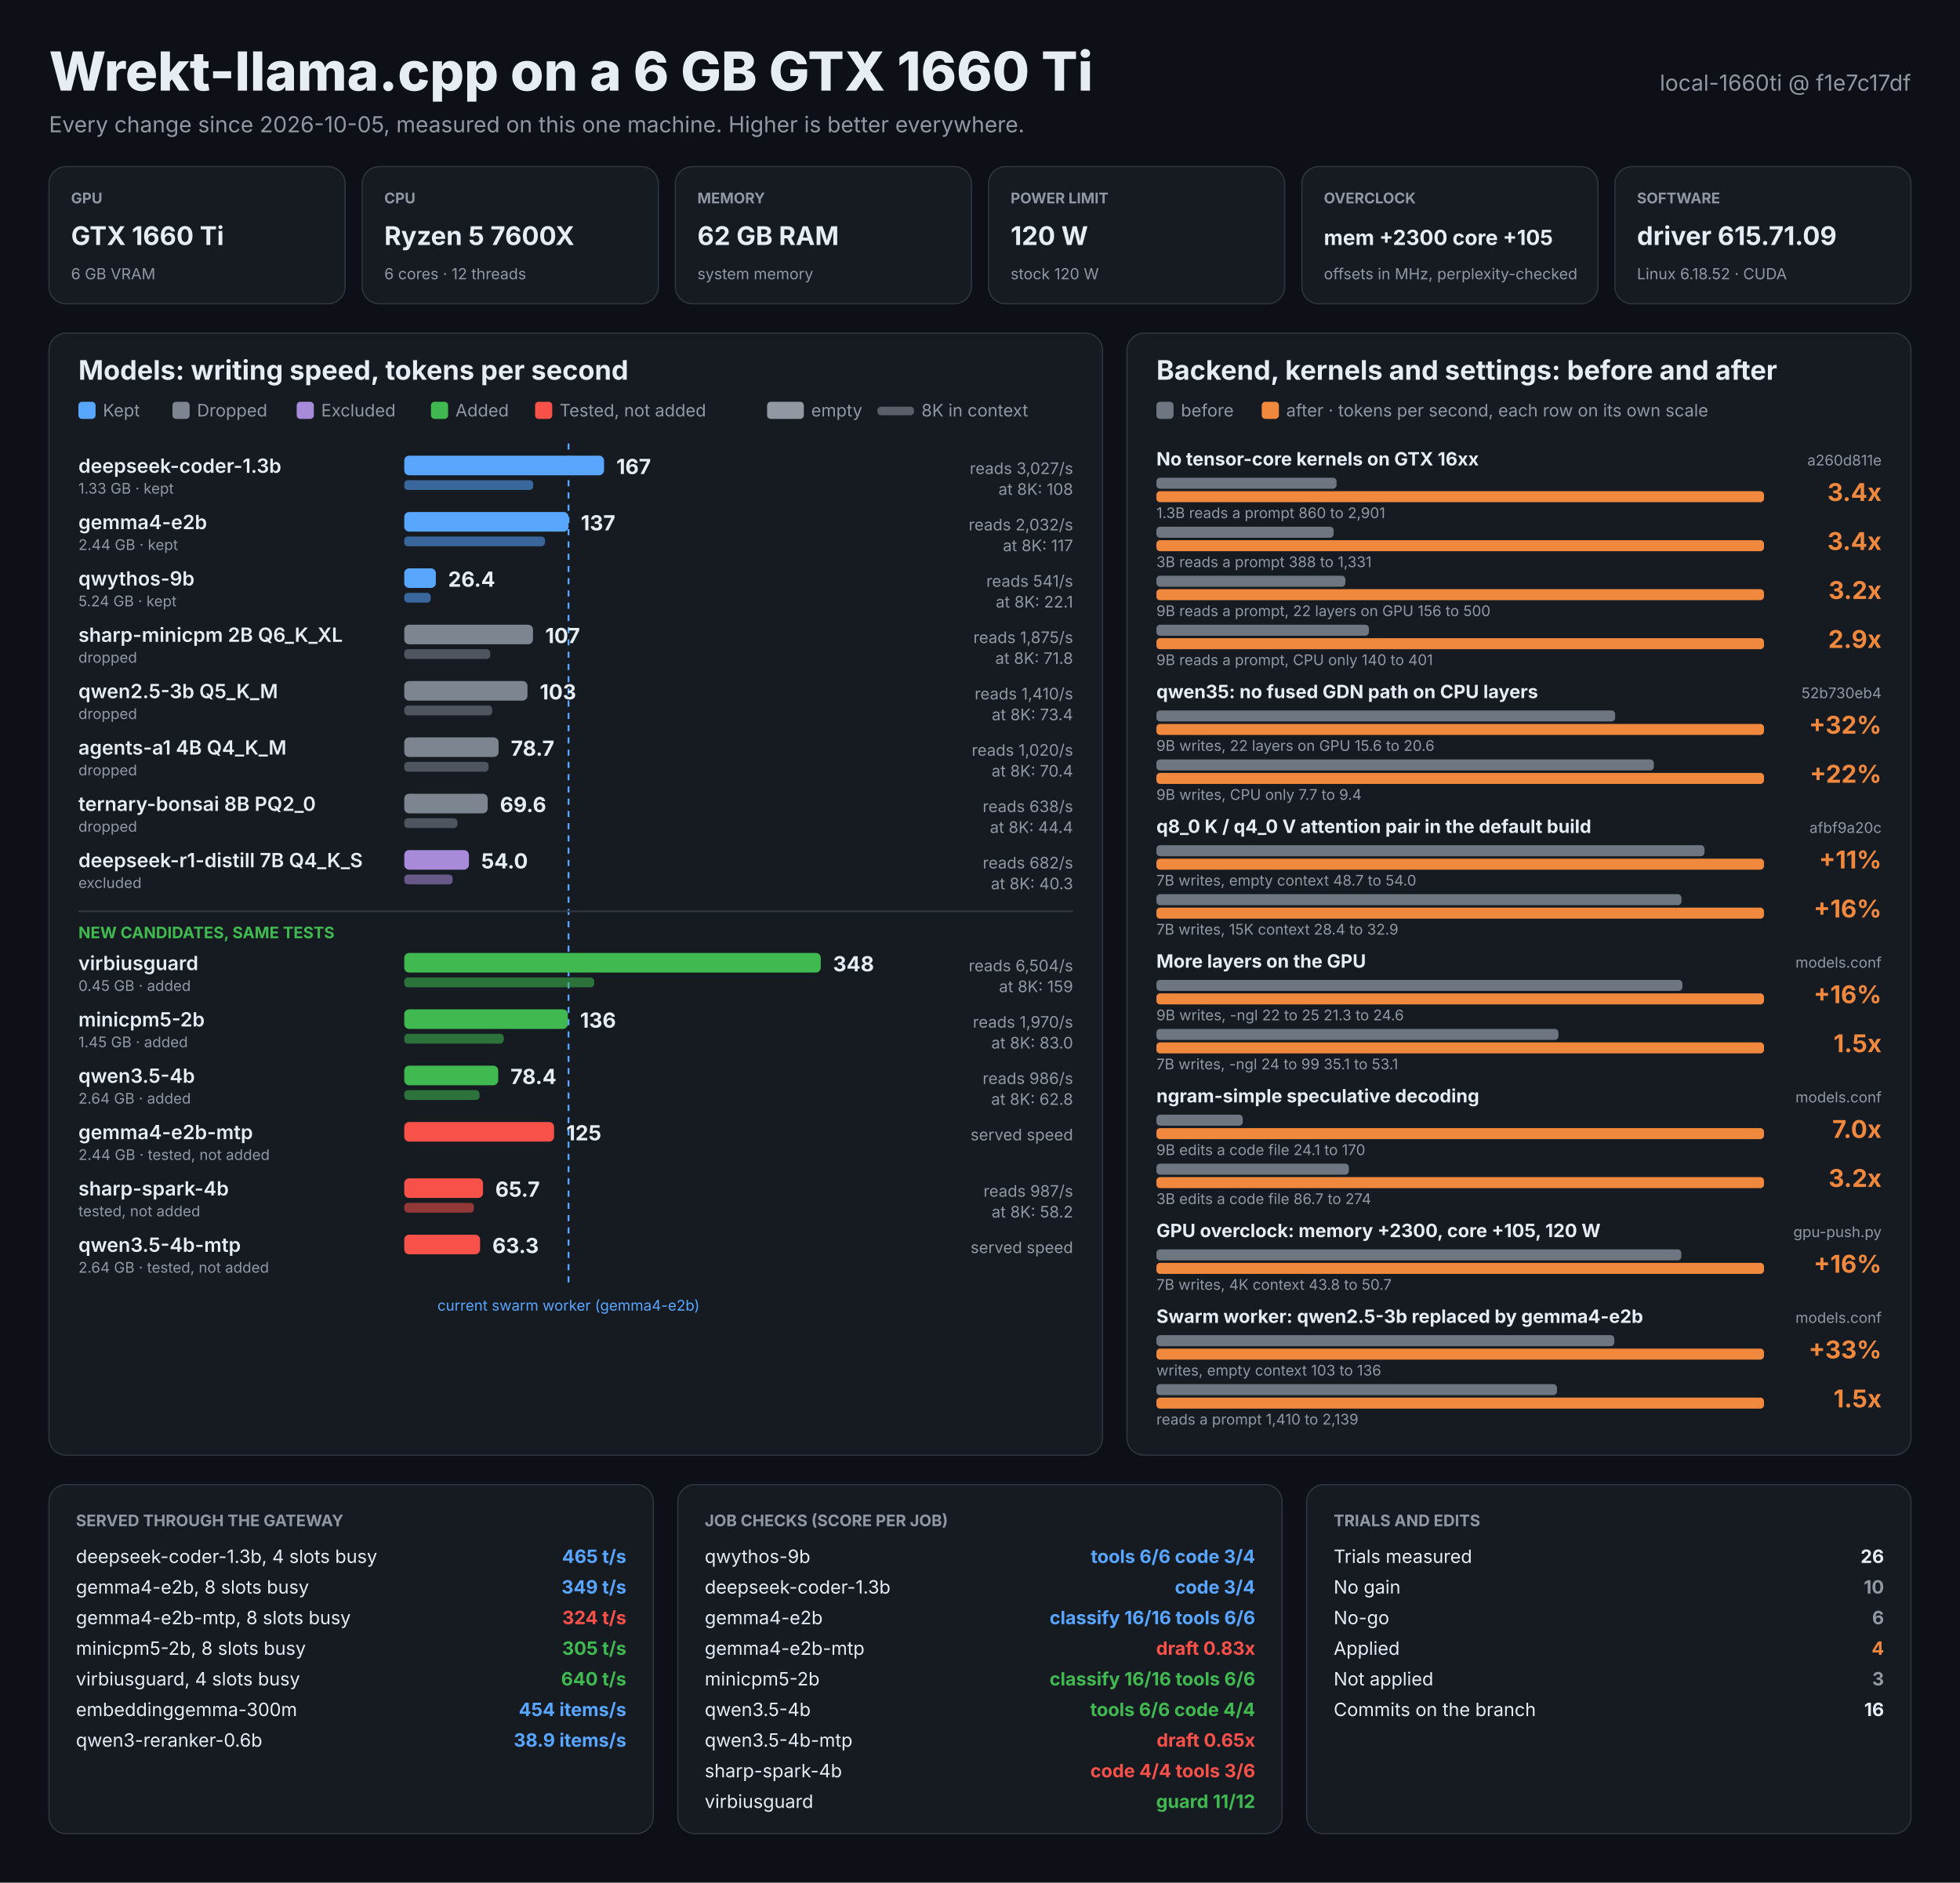
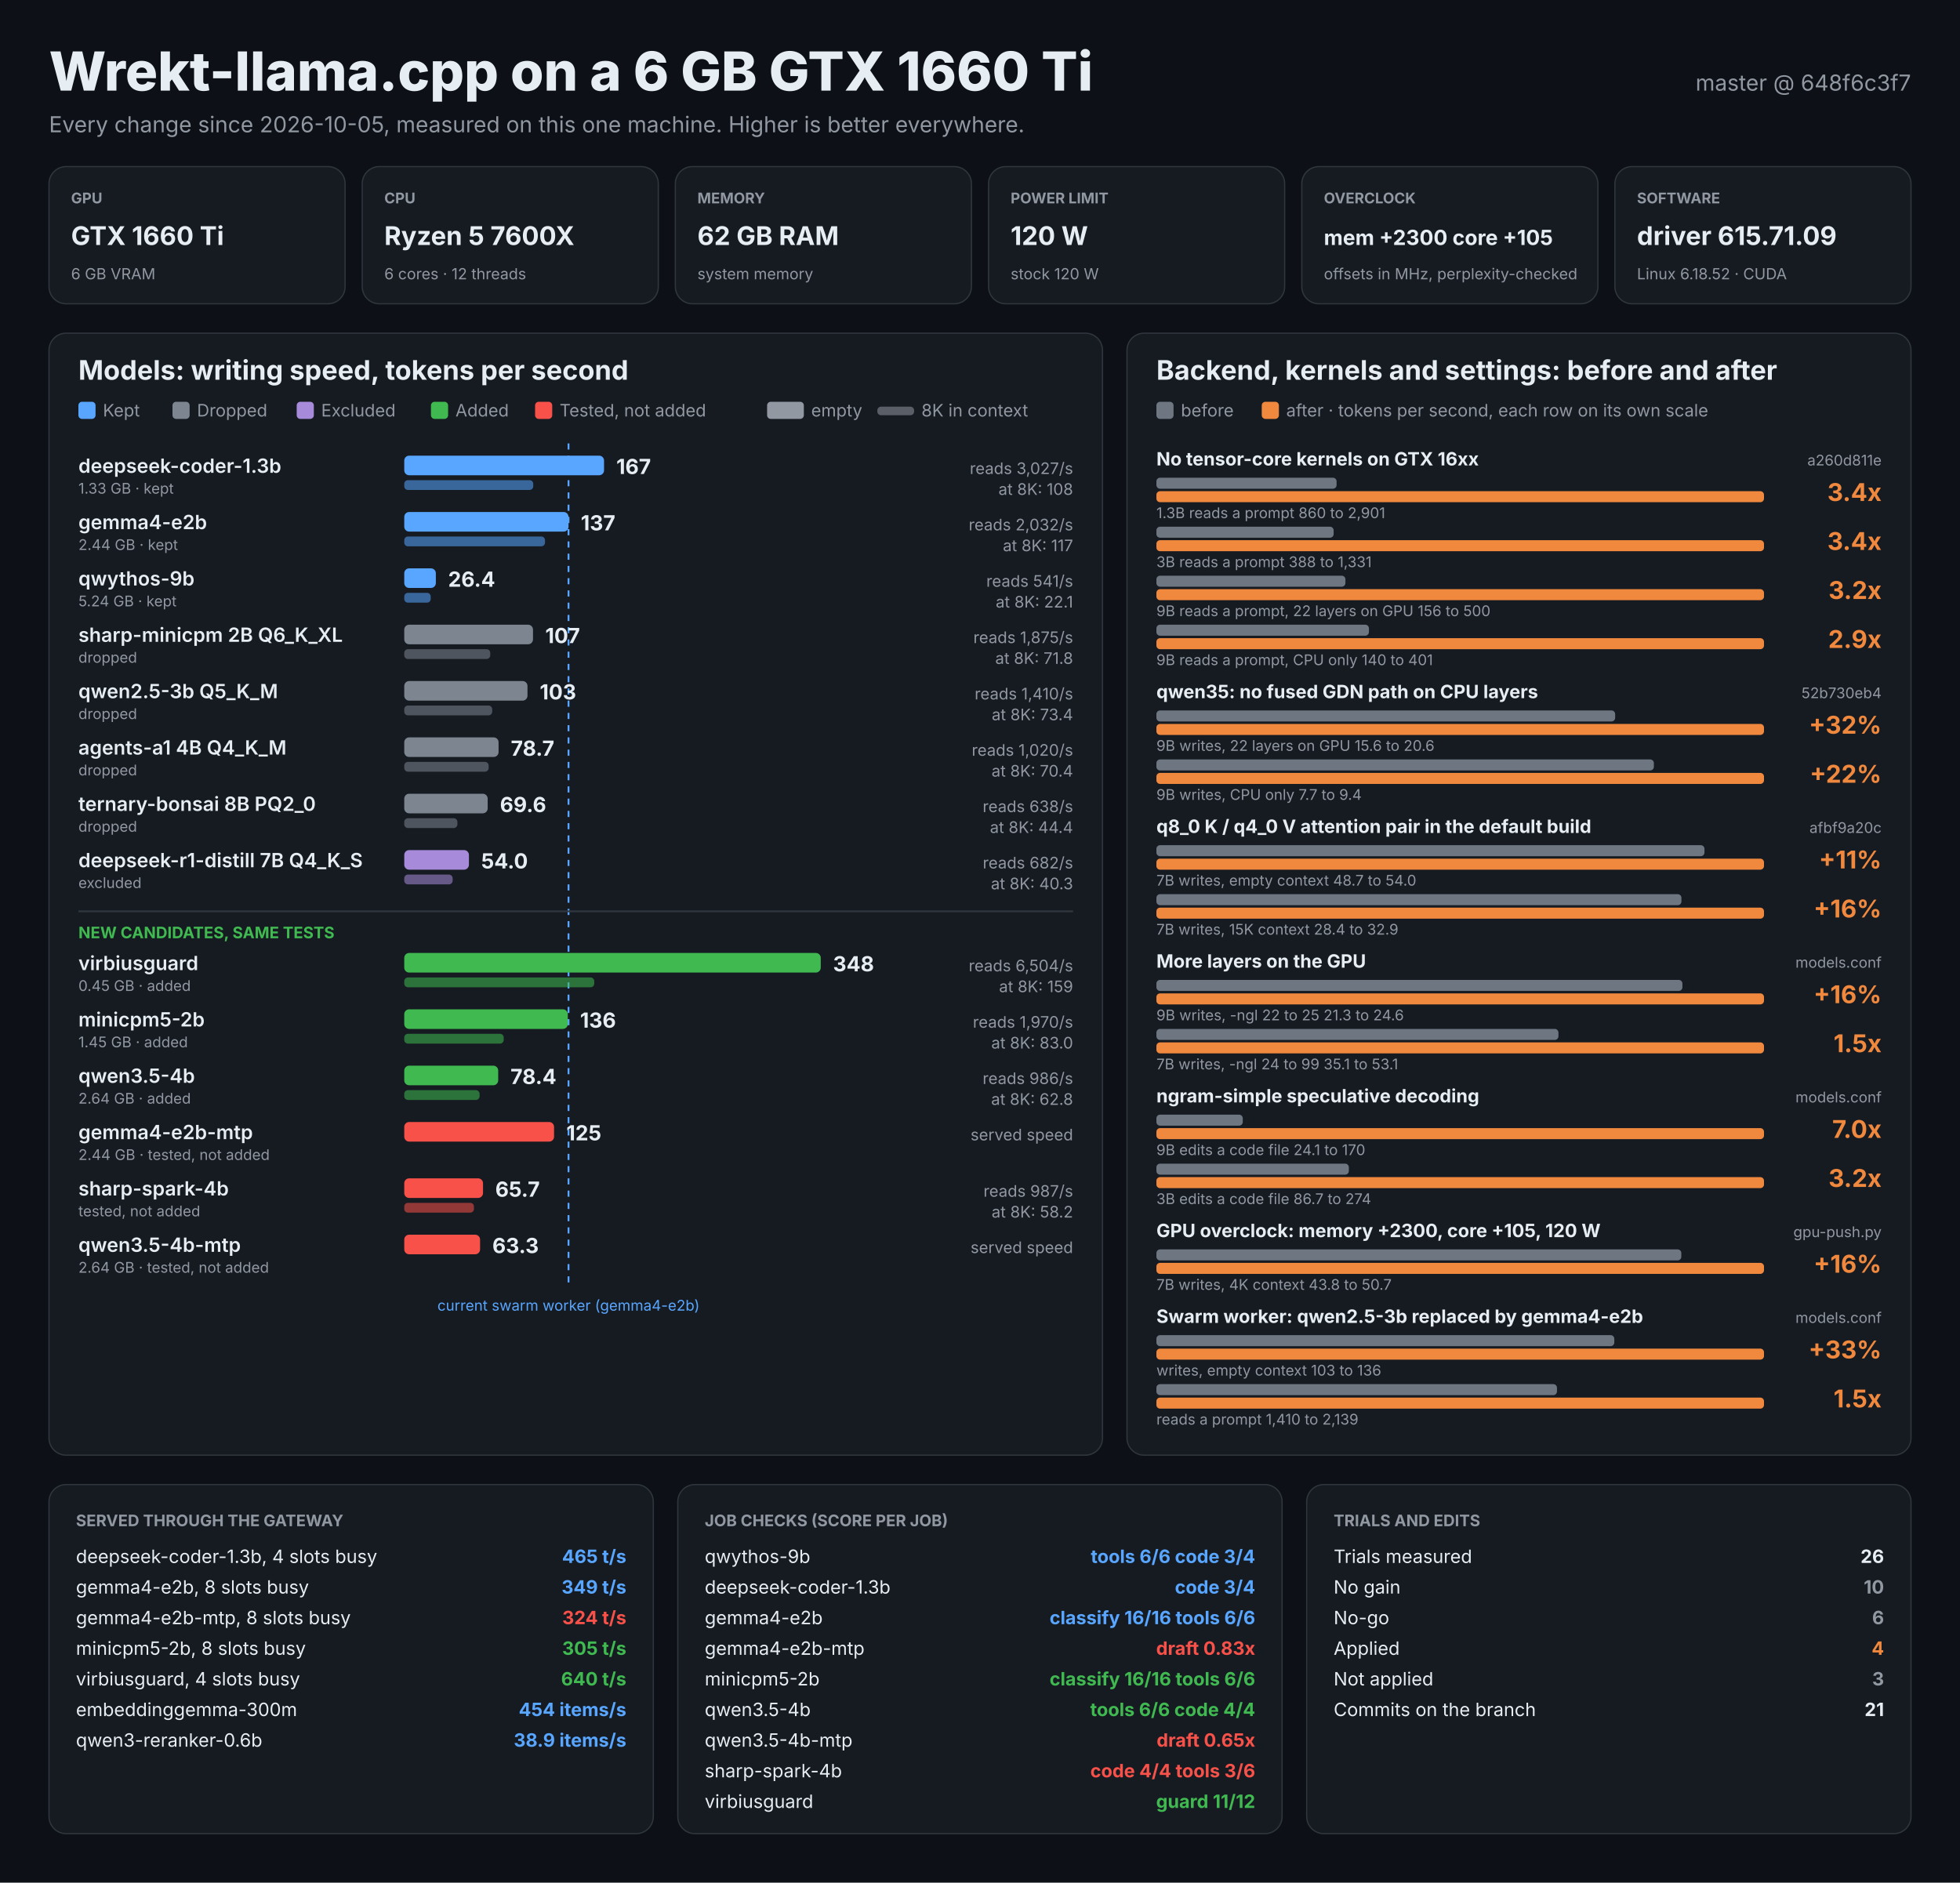
<svg xmlns="http://www.w3.org/2000/svg" viewBox="0 0 1600 1537" width="1600" height="1537" font-family="Inter, 'Noto Sans', 'DejaVu Sans', Arial, sans-serif">
  <rect width="1600" height="1537" fill="#0d1117" />
  <text x="40.0" y="74.0" font-size="44" fill="#e6edf3" font-weight="800" text-anchor="start">Wrekt-llama.cpp on a 6 GB GTX 1660 Ti</text>
  <text x="40.0" y="108.0" font-size="18" fill="#9198a1" font-weight="400" text-anchor="start">Every change since 2026-10-05, measured on this one machine. Higher is better everywhere.</text>
-   <text x="1560.0" y="74.0" font-size="18" fill="#9198a1" font-weight="400" text-anchor="end">local-1660ti @ f1e7c17df</text>
+   <text x="1560.0" y="74.0" font-size="18" fill="#9198a1" font-weight="400" text-anchor="end">master @ 648f6c3f7</text>
  <rect x="40.0" y="136.0" width="241.7" height="112.0" rx="14" fill="#161b22" stroke="#30363d" />
  <text x="58.0" y="166.0" font-size="12" fill="#9198a1" font-weight="700" text-anchor="start">GPU</text>
  <text x="58.0" y="200.0" font-size="21" fill="#e6edf3" font-weight="700" text-anchor="start">GTX 1660 Ti</text>
  <text x="58.0" y="228.0" font-size="12.5" fill="#9198a1" font-weight="400" text-anchor="start">6 GB VRAM</text>
  <rect x="295.7" y="136.0" width="241.7" height="112.0" rx="14" fill="#161b22" stroke="#30363d" />
  <text x="313.7" y="166.0" font-size="12" fill="#9198a1" font-weight="700" text-anchor="start">CPU</text>
  <text x="313.7" y="200.0" font-size="21" fill="#e6edf3" font-weight="700" text-anchor="start">Ryzen 5 7600X</text>
  <text x="313.7" y="228.0" font-size="12.5" fill="#9198a1" font-weight="400" text-anchor="start">6 cores  ·  12 threads</text>
  <rect x="551.3" y="136.0" width="241.7" height="112.0" rx="14" fill="#161b22" stroke="#30363d" />
  <text x="569.3" y="166.0" font-size="12" fill="#9198a1" font-weight="700" text-anchor="start">MEMORY</text>
  <text x="569.3" y="200.0" font-size="21" fill="#e6edf3" font-weight="700" text-anchor="start">62 GB RAM</text>
  <text x="569.3" y="228.0" font-size="12.5" fill="#9198a1" font-weight="400" text-anchor="start">system memory</text>
  <rect x="807.0" y="136.0" width="241.7" height="112.0" rx="14" fill="#161b22" stroke="#30363d" />
  <text x="825.0" y="166.0" font-size="12" fill="#9198a1" font-weight="700" text-anchor="start">POWER LIMIT</text>
  <text x="825.0" y="200.0" font-size="21" fill="#e6edf3" font-weight="700" text-anchor="start">120 W</text>
  <text x="825.0" y="228.0" font-size="12.5" fill="#9198a1" font-weight="400" text-anchor="start">stock 120 W</text>
  <rect x="1062.7" y="136.0" width="241.7" height="112.0" rx="14" fill="#161b22" stroke="#30363d" />
  <text x="1080.7" y="166.0" font-size="12" fill="#9198a1" font-weight="700" text-anchor="start">OVERCLOCK</text>
  <text x="1080.7" y="200.0" font-size="17" fill="#e6edf3" font-weight="700" text-anchor="start">mem +2300  core +105</text>
  <text x="1080.7" y="228.0" font-size="12.5" fill="#9198a1" font-weight="400" text-anchor="start">offsets in MHz, perplexity-checked</text>
  <rect x="1318.3" y="136.0" width="241.7" height="112.0" rx="14" fill="#161b22" stroke="#30363d" />
  <text x="1336.3" y="166.0" font-size="12" fill="#9198a1" font-weight="700" text-anchor="start">SOFTWARE</text>
  <text x="1336.3" y="200.0" font-size="21" fill="#e6edf3" font-weight="700" text-anchor="start">driver 615.71.09</text>
  <text x="1336.3" y="228.0" font-size="12.5" fill="#9198a1" font-weight="400" text-anchor="start">Linux 6.18.52  ·  CUDA</text>
  <rect x="40.0" y="272.0" width="860.0" height="916.0" rx="14" fill="#161b22" stroke="#30363d" />
  <text x="64.0" y="310.0" font-size="22" fill="#e6edf3" font-weight="700" text-anchor="start">Models: writing speed, tokens per second</text>
  <rect x="64.0" y="328.0" width="14.0" height="14.0" rx="3" fill="#58a6ff" />
  <text x="84.0" y="340.0" font-size="14" fill="#9198a1" font-weight="400" text-anchor="start">Kept</text>
  <rect x="140.8" y="328.0" width="14.0" height="14.0" rx="3" fill="#7d8590" />
  <text x="160.8" y="340.0" font-size="14" fill="#9198a1" font-weight="400" text-anchor="start">Dropped</text>
  <rect x="242.2" y="328.0" width="14.0" height="14.0" rx="3" fill="#a78bda" />
  <text x="262.2" y="340.0" font-size="14" fill="#9198a1" font-weight="400" text-anchor="start">Excluded</text>
  <rect x="351.8" y="328.0" width="14.0" height="14.0" rx="3" fill="#3fb950" />
  <text x="371.8" y="340.0" font-size="14" fill="#9198a1" font-weight="400" text-anchor="start">Added</text>
  <rect x="436.8" y="328.0" width="14.0" height="14.0" rx="3" fill="#f85149" />
  <text x="456.8" y="340.0" font-size="14" fill="#9198a1" font-weight="400" text-anchor="start">Tested, not added</text>
  <rect x="626.2" y="328.0" width="30.0" height="14.0" rx="3" fill="#9198a1" />
  <text x="662.2" y="340.0" font-size="14" fill="#9198a1" font-weight="400" text-anchor="start">empty</text>
  <rect x="716.2" y="332.0" width="30.0" height="7.0" rx="3" fill="#9198a1" fill-opacity="0.55" />
  <text x="752.2" y="340.0" font-size="14" fill="#9198a1" font-weight="400" text-anchor="start">8K in context</text>
  <line x1="464.1" y1="362.0" x2="464.1" y2="1052.0" stroke="#58a6ff" stroke-width="1.5" stroke-dasharray="5 5" />
  <text x="464.1" y="1070.0" font-size="12" fill="#58a6ff" font-weight="400" text-anchor="middle">current swarm worker (gemma4-e2b)</text>
  <text x="64.0" y="386.0" font-size="16" fill="#e6edf3" font-weight="600" text-anchor="start">deepseek-coder-1.3b</text>
  <text x="64.0" y="403.0" font-size="12" fill="#9198a1" font-weight="400" text-anchor="start">1.33 GB  ·  kept</text>
  <rect x="330.0" y="372.0" width="163.1" height="16.0" rx="4" fill="#58a6ff" />
  <rect x="330.0" y="392.0" width="105.3" height="8.0" rx="3" fill="#58a6ff" fill-opacity="0.55" />
  <text x="503.1" y="387.0" font-size="17" fill="#e6edf3" font-weight="700" text-anchor="start">167</text>
  <text x="876.0" y="387.0" font-size="13" fill="#9198a1" font-weight="400" text-anchor="end">reads 3,027/s</text>
  <text x="876.0" y="404.0" font-size="13" fill="#9198a1" font-weight="400" text-anchor="end">at 8K: 108</text>
  <text x="64.0" y="432.0" font-size="16" fill="#e6edf3" font-weight="600" text-anchor="start">gemma4-e2b</text>
  <text x="64.0" y="449.0" font-size="12" fill="#9198a1" font-weight="400" text-anchor="start">2.44 GB  ·  kept</text>
  <rect x="330.0" y="418.0" width="134.1" height="16.0" rx="4" fill="#58a6ff" />
  <rect x="330.0" y="438.0" width="114.9" height="8.0" rx="3" fill="#58a6ff" fill-opacity="0.55" />
  <text x="474.1" y="433.0" font-size="17" fill="#e6edf3" font-weight="700" text-anchor="start">137</text>
  <text x="876.0" y="433.0" font-size="13" fill="#9198a1" font-weight="400" text-anchor="end">reads 2,032/s</text>
  <text x="876.0" y="450.0" font-size="13" fill="#9198a1" font-weight="400" text-anchor="end">at 8K: 117</text>
  <text x="64.0" y="478.0" font-size="16" fill="#e6edf3" font-weight="600" text-anchor="start">qwythos-9b</text>
  <text x="64.0" y="495.0" font-size="12" fill="#9198a1" font-weight="400" text-anchor="start">5.24 GB  ·  kept</text>
  <rect x="330.0" y="464.0" width="25.8" height="16.0" rx="4" fill="#58a6ff" />
  <rect x="330.0" y="484.0" width="21.6" height="8.0" rx="3" fill="#58a6ff" fill-opacity="0.55" />
  <text x="365.8" y="479.0" font-size="17" fill="#e6edf3" font-weight="700" text-anchor="start">26.4</text>
  <text x="876.0" y="479.0" font-size="13" fill="#9198a1" font-weight="400" text-anchor="end">reads 541/s</text>
  <text x="876.0" y="496.0" font-size="13" fill="#9198a1" font-weight="400" text-anchor="end">at 8K: 22.1</text>
  <text x="64.0" y="524.0" font-size="16" fill="#e6edf3" font-weight="600" text-anchor="start">sharp-minicpm 2B Q6_K_XL</text>
  <text x="64.0" y="541.0" font-size="12" fill="#9198a1" font-weight="400" text-anchor="start">dropped</text>
  <rect x="330.0" y="510.0" width="105.1" height="16.0" rx="4" fill="#7d8590" />
  <rect x="330.0" y="530.0" width="70.2" height="8.0" rx="3" fill="#7d8590" fill-opacity="0.55" />
  <text x="445.1" y="525.0" font-size="17" fill="#e6edf3" font-weight="700" text-anchor="start">107</text>
  <text x="876.0" y="525.0" font-size="13" fill="#9198a1" font-weight="400" text-anchor="end">reads 1,875/s</text>
  <text x="876.0" y="542.0" font-size="13" fill="#9198a1" font-weight="400" text-anchor="end">at 8K: 71.8</text>
  <text x="64.0" y="570.0" font-size="16" fill="#e6edf3" font-weight="600" text-anchor="start">qwen2.5-3b Q5_K_M</text>
  <text x="64.0" y="587.0" font-size="12" fill="#9198a1" font-weight="400" text-anchor="start">dropped</text>
  <rect x="330.0" y="556.0" width="100.6" height="16.0" rx="4" fill="#7d8590" />
  <rect x="330.0" y="576.0" width="71.8" height="8.0" rx="3" fill="#7d8590" fill-opacity="0.55" />
  <text x="440.6" y="571.0" font-size="17" fill="#e6edf3" font-weight="700" text-anchor="start">103</text>
  <text x="876.0" y="571.0" font-size="13" fill="#9198a1" font-weight="400" text-anchor="end">reads 1,410/s</text>
  <text x="876.0" y="588.0" font-size="13" fill="#9198a1" font-weight="400" text-anchor="end">at 8K: 73.4</text>
  <text x="64.0" y="616.0" font-size="16" fill="#e6edf3" font-weight="600" text-anchor="start">agents-a1 4B Q4_K_M</text>
  <text x="64.0" y="633.0" font-size="12" fill="#9198a1" font-weight="400" text-anchor="start">dropped</text>
  <rect x="330.0" y="602.0" width="77.0" height="16.0" rx="4" fill="#7d8590" />
  <rect x="330.0" y="622.0" width="68.9" height="8.0" rx="3" fill="#7d8590" fill-opacity="0.55" />
  <text x="417.0" y="617.0" font-size="17" fill="#e6edf3" font-weight="700" text-anchor="start">78.7</text>
  <text x="876.0" y="617.0" font-size="13" fill="#9198a1" font-weight="400" text-anchor="end">reads 1,020/s</text>
  <text x="876.0" y="634.0" font-size="13" fill="#9198a1" font-weight="400" text-anchor="end">at 8K: 70.4</text>
  <text x="64.0" y="662.0" font-size="16" fill="#e6edf3" font-weight="600" text-anchor="start">ternary-bonsai 8B PQ2_0</text>
  <text x="64.0" y="679.0" font-size="12" fill="#9198a1" font-weight="400" text-anchor="start">dropped</text>
  <rect x="330.0" y="648.0" width="68.1" height="16.0" rx="4" fill="#7d8590" />
  <rect x="330.0" y="668.0" width="43.4" height="8.0" rx="3" fill="#7d8590" fill-opacity="0.55" />
  <text x="408.1" y="663.0" font-size="17" fill="#e6edf3" font-weight="700" text-anchor="start">69.6</text>
  <text x="876.0" y="663.0" font-size="13" fill="#9198a1" font-weight="400" text-anchor="end">reads 638/s</text>
  <text x="876.0" y="680.0" font-size="13" fill="#9198a1" font-weight="400" text-anchor="end">at 8K: 44.4</text>
  <text x="64.0" y="708.0" font-size="16" fill="#e6edf3" font-weight="600" text-anchor="start">deepseek-r1-distill 7B Q4_K_S</text>
  <text x="64.0" y="725.0" font-size="12" fill="#9198a1" font-weight="400" text-anchor="start">excluded</text>
  <rect x="330.0" y="694.0" width="52.8" height="16.0" rx="4" fill="#a78bda" />
  <rect x="330.0" y="714.0" width="39.5" height="8.0" rx="3" fill="#a78bda" fill-opacity="0.55" />
  <text x="392.8" y="709.0" font-size="17" fill="#e6edf3" font-weight="700" text-anchor="start">54.0</text>
  <text x="876.0" y="709.0" font-size="13" fill="#9198a1" font-weight="400" text-anchor="end">reads 682/s</text>
  <text x="876.0" y="726.0" font-size="13" fill="#9198a1" font-weight="400" text-anchor="end">at 8K: 40.3</text>
  <line x1="64.0" y1="744.0" x2="876.0" y2="744.0" stroke="#30363d" stroke-width="1.5" />
  <text x="64.0" y="766.0" font-size="13" fill="#3fb950" font-weight="700" text-anchor="start">NEW CANDIDATES, SAME TESTS</text>
  <text x="64.0" y="792.0" font-size="16" fill="#e6edf3" font-weight="600" text-anchor="start">virbiusguard</text>
  <text x="64.0" y="809.0" font-size="12" fill="#9198a1" font-weight="400" text-anchor="start">0.45 GB  ·  added</text>
  <rect x="330.0" y="778.0" width="340.0" height="16.0" rx="4" fill="#3fb950" />
  <rect x="330.0" y="798.0" width="155.1" height="8.0" rx="3" fill="#3fb950" fill-opacity="0.55" />
  <text x="680.0" y="793.0" font-size="17" fill="#e6edf3" font-weight="700" text-anchor="start">348</text>
  <text x="876.0" y="793.0" font-size="13" fill="#9198a1" font-weight="400" text-anchor="end">reads 6,504/s</text>
  <text x="876.0" y="810.0" font-size="13" fill="#9198a1" font-weight="400" text-anchor="end">at 8K: 159</text>
  <text x="64.0" y="838.0" font-size="16" fill="#e6edf3" font-weight="600" text-anchor="start">minicpm5-2b</text>
  <text x="64.0" y="855.0" font-size="12" fill="#9198a1" font-weight="400" text-anchor="start">1.45 GB  ·  added</text>
  <rect x="330.0" y="824.0" width="133.5" height="16.0" rx="4" fill="#3fb950" />
  <rect x="330.0" y="844.0" width="81.2" height="8.0" rx="3" fill="#3fb950" fill-opacity="0.55" />
  <text x="473.5" y="839.0" font-size="17" fill="#e6edf3" font-weight="700" text-anchor="start">136</text>
  <text x="876.0" y="839.0" font-size="13" fill="#9198a1" font-weight="400" text-anchor="end">reads 1,970/s</text>
  <text x="876.0" y="856.0" font-size="13" fill="#9198a1" font-weight="400" text-anchor="end">at 8K: 83.0</text>
  <text x="64.0" y="884.0" font-size="16" fill="#e6edf3" font-weight="600" text-anchor="start">qwen3.5-4b</text>
  <text x="64.0" y="901.0" font-size="12" fill="#9198a1" font-weight="400" text-anchor="start">2.64 GB  ·  added</text>
  <rect x="330.0" y="870.0" width="76.7" height="16.0" rx="4" fill="#3fb950" />
  <rect x="330.0" y="890.0" width="61.5" height="8.0" rx="3" fill="#3fb950" fill-opacity="0.55" />
  <text x="416.7" y="885.0" font-size="17" fill="#e6edf3" font-weight="700" text-anchor="start">78.4</text>
  <text x="876.0" y="885.0" font-size="13" fill="#9198a1" font-weight="400" text-anchor="end">reads 986/s</text>
  <text x="876.0" y="902.0" font-size="13" fill="#9198a1" font-weight="400" text-anchor="end">at 8K: 62.8</text>
  <text x="64.0" y="930.0" font-size="16" fill="#e6edf3" font-weight="600" text-anchor="start">gemma4-e2b-mtp</text>
  <text x="64.0" y="947.0" font-size="12" fill="#9198a1" font-weight="400" text-anchor="start">2.44 GB  ·  tested, not added</text>
  <rect x="330.0" y="916.0" width="122.3" height="16.0" rx="4" fill="#f85149" />
  <text x="462.3" y="931.0" font-size="17" fill="#e6edf3" font-weight="700" text-anchor="start">125</text>
  <text x="876.0" y="931.0" font-size="13" fill="#9198a1" font-weight="400" text-anchor="end">served speed</text>
  <text x="876.0" y="948.0" font-size="13" fill="#9198a1" font-weight="400" text-anchor="end" />
  <text x="64.0" y="976.0" font-size="16" fill="#e6edf3" font-weight="600" text-anchor="start">sharp-spark-4b</text>
  <text x="64.0" y="993.0" font-size="12" fill="#9198a1" font-weight="400" text-anchor="start">tested, not added</text>
  <rect x="330.0" y="962.0" width="64.3" height="16.0" rx="4" fill="#f85149" />
  <rect x="330.0" y="982.0" width="56.9" height="8.0" rx="3" fill="#f85149" fill-opacity="0.55" />
  <text x="404.3" y="977.0" font-size="17" fill="#e6edf3" font-weight="700" text-anchor="start">65.7</text>
  <text x="876.0" y="977.0" font-size="13" fill="#9198a1" font-weight="400" text-anchor="end">reads 987/s</text>
  <text x="876.0" y="994.0" font-size="13" fill="#9198a1" font-weight="400" text-anchor="end">at 8K: 58.2</text>
  <text x="64.0" y="1022.0" font-size="16" fill="#e6edf3" font-weight="600" text-anchor="start">qwen3.5-4b-mtp</text>
  <text x="64.0" y="1039.0" font-size="12" fill="#9198a1" font-weight="400" text-anchor="start">2.64 GB  ·  tested, not added</text>
  <rect x="330.0" y="1008.0" width="61.9" height="16.0" rx="4" fill="#f85149" />
  <text x="401.9" y="1023.0" font-size="17" fill="#e6edf3" font-weight="700" text-anchor="start">63.3</text>
  <text x="876.0" y="1023.0" font-size="13" fill="#9198a1" font-weight="400" text-anchor="end">served speed</text>
  <text x="876.0" y="1040.0" font-size="13" fill="#9198a1" font-weight="400" text-anchor="end" />
  <rect x="920.0" y="272.0" width="640.0" height="916.0" rx="14" fill="#161b22" stroke="#30363d" />
  <text x="944.0" y="310.0" font-size="22" fill="#e6edf3" font-weight="700" text-anchor="start">Backend, kernels and settings: before and after</text>
  <rect x="944.0" y="328.0" width="14.0" height="14.0" rx="3" fill="#6e7681" />
  <text x="964.0" y="340.0" font-size="14" fill="#9198a1" font-weight="400" text-anchor="start">before</text>
  <rect x="1030.0" y="328.0" width="14.0" height="14.0" rx="3" fill="#f0883e" />
  <text x="1050.0" y="340.0" font-size="14" fill="#9198a1" font-weight="400" text-anchor="start">after  ·  tokens per second, each row on its own scale</text>
  <text x="944.0" y="380.0" font-size="15" fill="#e6edf3" font-weight="700" text-anchor="start">No tensor-core kernels on GTX 16xx</text>
  <text x="1536.0" y="380.0" font-size="12" fill="#9198a1" font-weight="400" text-anchor="end">a260d811e</text>
  <rect x="944.0" y="390.0" width="147.1" height="9.0" rx="3" fill="#6e7681" />
  <rect x="944.0" y="401.0" width="496.0" height="9.0" rx="3" fill="#f0883e" />
  <text x="944.0" y="423.0" font-size="12" fill="#9198a1" font-weight="400" text-anchor="start">1.3B reads a prompt   860 to 2,901</text>
  <text x="1536.0" y="409.0" font-size="20" fill="#f0883e" font-weight="700" text-anchor="end">3.4x</text>
  <rect x="944.0" y="430.0" width="144.7" height="9.0" rx="3" fill="#6e7681" />
  <rect x="944.0" y="441.0" width="496.0" height="9.0" rx="3" fill="#f0883e" />
  <text x="944.0" y="463.0" font-size="12" fill="#9198a1" font-weight="400" text-anchor="start">3B reads a prompt   388 to 1,331</text>
  <text x="1536.0" y="449.0" font-size="20" fill="#f0883e" font-weight="700" text-anchor="end">3.4x</text>
  <rect x="944.0" y="470.0" width="154.3" height="9.0" rx="3" fill="#6e7681" />
  <rect x="944.0" y="481.0" width="496.0" height="9.0" rx="3" fill="#f0883e" />
  <text x="944.0" y="503.0" font-size="12" fill="#9198a1" font-weight="400" text-anchor="start">9B reads a prompt, 22 layers on GPU   156 to 500</text>
  <text x="1536.0" y="489.0" font-size="20" fill="#f0883e" font-weight="700" text-anchor="end">3.2x</text>
  <rect x="944.0" y="510.0" width="173.5" height="9.0" rx="3" fill="#6e7681" />
  <rect x="944.0" y="521.0" width="496.0" height="9.0" rx="3" fill="#f0883e" />
  <text x="944.0" y="543.0" font-size="12" fill="#9198a1" font-weight="400" text-anchor="start">9B reads a prompt, CPU only   140 to 401</text>
  <text x="1536.0" y="529.0" font-size="20" fill="#f0883e" font-weight="700" text-anchor="end">2.9x</text>
  <text x="944.0" y="570.0" font-size="15" fill="#e6edf3" font-weight="700" text-anchor="start">qwen35: no fused GDN path on CPU layers</text>
  <text x="1536.0" y="570.0" font-size="12" fill="#9198a1" font-weight="400" text-anchor="end">52b730eb4</text>
  <rect x="944.0" y="580.0" width="374.5" height="9.0" rx="3" fill="#6e7681" />
  <rect x="944.0" y="591.0" width="496.0" height="9.0" rx="3" fill="#f0883e" />
  <text x="944.0" y="613.0" font-size="12" fill="#9198a1" font-weight="400" text-anchor="start">9B writes, 22 layers on GPU   15.6 to 20.6</text>
  <text x="1536.0" y="599.0" font-size="20" fill="#f0883e" font-weight="700" text-anchor="end">+32%</text>
  <rect x="944.0" y="620.0" width="406.1" height="9.0" rx="3" fill="#6e7681" />
  <rect x="944.0" y="631.0" width="496.0" height="9.0" rx="3" fill="#f0883e" />
  <text x="944.0" y="653.0" font-size="12" fill="#9198a1" font-weight="400" text-anchor="start">9B writes, CPU only   7.7 to 9.4</text>
  <text x="1536.0" y="639.0" font-size="20" fill="#f0883e" font-weight="700" text-anchor="end">+22%</text>
  <text x="944.0" y="680.0" font-size="15" fill="#e6edf3" font-weight="700" text-anchor="start">q8_0 K / q4_0 V attention pair in the default build</text>
  <text x="1536.0" y="680.0" font-size="12" fill="#9198a1" font-weight="400" text-anchor="end">afbf9a20c</text>
  <rect x="944.0" y="690.0" width="447.4" height="9.0" rx="3" fill="#6e7681" />
  <rect x="944.0" y="701.0" width="496.0" height="9.0" rx="3" fill="#f0883e" />
  <text x="944.0" y="723.0" font-size="12" fill="#9198a1" font-weight="400" text-anchor="start">7B writes, empty context   48.7 to 54.0</text>
  <text x="1536.0" y="709.0" font-size="20" fill="#f0883e" font-weight="700" text-anchor="end">+11%</text>
  <rect x="944.0" y="730.0" width="428.6" height="9.0" rx="3" fill="#6e7681" />
  <rect x="944.0" y="741.0" width="496.0" height="9.0" rx="3" fill="#f0883e" />
  <text x="944.0" y="763.0" font-size="12" fill="#9198a1" font-weight="400" text-anchor="start">7B writes, 15K context   28.4 to 32.9</text>
  <text x="1536.0" y="749.0" font-size="20" fill="#f0883e" font-weight="700" text-anchor="end">+16%</text>
  <text x="944.0" y="790.0" font-size="15" fill="#e6edf3" font-weight="700" text-anchor="start">More layers on the GPU</text>
  <text x="1536.0" y="790.0" font-size="12" fill="#9198a1" font-weight="400" text-anchor="end">models.conf</text>
  <rect x="944.0" y="800.0" width="429.4" height="9.0" rx="3" fill="#6e7681" />
  <rect x="944.0" y="811.0" width="496.0" height="9.0" rx="3" fill="#f0883e" />
  <text x="944.0" y="833.0" font-size="12" fill="#9198a1" font-weight="400" text-anchor="start">9B writes, -ngl 22 to 25   21.3 to 24.6</text>
  <text x="1536.0" y="819.0" font-size="20" fill="#f0883e" font-weight="700" text-anchor="end">+16%</text>
  <rect x="944.0" y="840.0" width="328.2" height="9.0" rx="3" fill="#6e7681" />
  <rect x="944.0" y="851.0" width="496.0" height="9.0" rx="3" fill="#f0883e" />
  <text x="944.0" y="873.0" font-size="12" fill="#9198a1" font-weight="400" text-anchor="start">7B writes, -ngl 24 to 99   35.1 to 53.1</text>
  <text x="1536.0" y="859.0" font-size="20" fill="#f0883e" font-weight="700" text-anchor="end">1.5x</text>
  <text x="944.0" y="900.0" font-size="15" fill="#e6edf3" font-weight="700" text-anchor="start">ngram-simple speculative decoding</text>
  <text x="1536.0" y="900.0" font-size="12" fill="#9198a1" font-weight="400" text-anchor="end">models.conf</text>
  <rect x="944.0" y="910.0" width="70.5" height="9.0" rx="3" fill="#6e7681" />
  <rect x="944.0" y="921.0" width="496.0" height="9.0" rx="3" fill="#f0883e" />
  <text x="944.0" y="943.0" font-size="12" fill="#9198a1" font-weight="400" text-anchor="start">9B edits a code file   24.1 to 170</text>
  <text x="1536.0" y="929.0" font-size="20" fill="#f0883e" font-weight="700" text-anchor="end">7.0x</text>
  <rect x="944.0" y="950.0" width="157.1" height="9.0" rx="3" fill="#6e7681" />
  <rect x="944.0" y="961.0" width="496.0" height="9.0" rx="3" fill="#f0883e" />
  <text x="944.0" y="983.0" font-size="12" fill="#9198a1" font-weight="400" text-anchor="start">3B edits a code file   86.7 to 274</text>
  <text x="1536.0" y="969.0" font-size="20" fill="#f0883e" font-weight="700" text-anchor="end">3.2x</text>
  <text x="944.0" y="1010.0" font-size="15" fill="#e6edf3" font-weight="700" text-anchor="start">GPU overclock: memory +2300, core +105, 120 W</text>
  <text x="1536.0" y="1010.0" font-size="12" fill="#9198a1" font-weight="400" text-anchor="end">gpu-push.py</text>
  <rect x="944.0" y="1020.0" width="428.5" height="9.0" rx="3" fill="#6e7681" />
  <rect x="944.0" y="1031.0" width="496.0" height="9.0" rx="3" fill="#f0883e" />
  <text x="944.0" y="1053.0" font-size="12" fill="#9198a1" font-weight="400" text-anchor="start">7B writes, 4K context   43.8 to 50.7</text>
  <text x="1536.0" y="1039.0" font-size="20" fill="#f0883e" font-weight="700" text-anchor="end">+16%</text>
  <text x="944.0" y="1080.0" font-size="15" fill="#e6edf3" font-weight="700" text-anchor="start">Swarm worker: qwen2.5-3b replaced by gemma4-e2b</text>
  <text x="1536.0" y="1080.0" font-size="12" fill="#9198a1" font-weight="400" text-anchor="end">models.conf</text>
  <rect x="944.0" y="1090.0" width="373.8" height="9.0" rx="3" fill="#6e7681" />
  <rect x="944.0" y="1101.0" width="496.0" height="9.0" rx="3" fill="#f0883e" />
  <text x="944.0" y="1123.0" font-size="12" fill="#9198a1" font-weight="400" text-anchor="start">writes, empty context   103 to 136</text>
  <text x="1536.0" y="1109.0" font-size="20" fill="#f0883e" font-weight="700" text-anchor="end">+33%</text>
  <rect x="944.0" y="1130.0" width="327.0" height="9.0" rx="3" fill="#6e7681" />
  <rect x="944.0" y="1141.0" width="496.0" height="9.0" rx="3" fill="#f0883e" />
  <text x="944.0" y="1163.0" font-size="12" fill="#9198a1" font-weight="400" text-anchor="start">reads a prompt   1,410 to 2,139</text>
  <text x="1536.0" y="1149.0" font-size="20" fill="#f0883e" font-weight="700" text-anchor="end">1.5x</text>
  <rect x="40.0" y="1212.0" width="493.3" height="285.0" rx="14" fill="#161b22" stroke="#30363d" />
  <text x="62.0" y="1246.0" font-size="13" fill="#9198a1" font-weight="700" text-anchor="start">SERVED THROUGH THE GATEWAY</text>
  <text x="62.0" y="1276.0" font-size="15" fill="#e6edf3" font-weight="400" text-anchor="start">deepseek-coder-1.3b, 4 slots busy</text>
  <text x="511.3" y="1276.0" font-size="15" fill="#58a6ff" font-weight="700" text-anchor="end">465 t/s</text>
  <text x="62.0" y="1301.0" font-size="15" fill="#e6edf3" font-weight="400" text-anchor="start">gemma4-e2b, 8 slots busy</text>
  <text x="511.3" y="1301.0" font-size="15" fill="#58a6ff" font-weight="700" text-anchor="end">349 t/s</text>
  <text x="62.0" y="1326.0" font-size="15" fill="#e6edf3" font-weight="400" text-anchor="start">gemma4-e2b-mtp, 8 slots busy</text>
  <text x="511.3" y="1326.0" font-size="15" fill="#f85149" font-weight="700" text-anchor="end">324 t/s</text>
  <text x="62.0" y="1351.0" font-size="15" fill="#e6edf3" font-weight="400" text-anchor="start">minicpm5-2b, 8 slots busy</text>
  <text x="511.3" y="1351.0" font-size="15" fill="#3fb950" font-weight="700" text-anchor="end">305 t/s</text>
  <text x="62.0" y="1376.0" font-size="15" fill="#e6edf3" font-weight="400" text-anchor="start">virbiusguard, 4 slots busy</text>
  <text x="511.3" y="1376.0" font-size="15" fill="#3fb950" font-weight="700" text-anchor="end">640 t/s</text>
  <text x="62.0" y="1401.0" font-size="15" fill="#e6edf3" font-weight="400" text-anchor="start">embeddinggemma-300m</text>
  <text x="511.3" y="1401.0" font-size="15" fill="#58a6ff" font-weight="700" text-anchor="end">454 items/s</text>
  <text x="62.0" y="1426.0" font-size="15" fill="#e6edf3" font-weight="400" text-anchor="start">qwen3-reranker-0.6b</text>
  <text x="511.3" y="1426.0" font-size="15" fill="#58a6ff" font-weight="700" text-anchor="end">38.9 items/s</text>
  <rect x="553.3" y="1212.0" width="493.3" height="285.0" rx="14" fill="#161b22" stroke="#30363d" />
  <text x="575.3" y="1246.0" font-size="13" fill="#9198a1" font-weight="700" text-anchor="start">JOB CHECKS (SCORE PER JOB)</text>
  <text x="575.3" y="1276.0" font-size="15" fill="#e6edf3" font-weight="400" text-anchor="start">qwythos-9b</text>
  <text x="1024.7" y="1276.0" font-size="15" fill="#58a6ff" font-weight="700" text-anchor="end">tools 6/6   code 3/4</text>
  <text x="575.3" y="1301.0" font-size="15" fill="#e6edf3" font-weight="400" text-anchor="start">deepseek-coder-1.3b</text>
  <text x="1024.7" y="1301.0" font-size="15" fill="#58a6ff" font-weight="700" text-anchor="end">code 3/4</text>
  <text x="575.3" y="1326.0" font-size="15" fill="#e6edf3" font-weight="400" text-anchor="start">gemma4-e2b</text>
  <text x="1024.7" y="1326.0" font-size="15" fill="#58a6ff" font-weight="700" text-anchor="end">classify 16/16   tools 6/6</text>
  <text x="575.3" y="1351.0" font-size="15" fill="#e6edf3" font-weight="400" text-anchor="start">gemma4-e2b-mtp</text>
  <text x="1024.7" y="1351.0" font-size="15" fill="#f85149" font-weight="700" text-anchor="end">draft 0.83x</text>
  <text x="575.3" y="1376.0" font-size="15" fill="#e6edf3" font-weight="400" text-anchor="start">minicpm5-2b</text>
  <text x="1024.7" y="1376.0" font-size="15" fill="#3fb950" font-weight="700" text-anchor="end">classify 16/16   tools 6/6</text>
  <text x="575.3" y="1401.0" font-size="15" fill="#e6edf3" font-weight="400" text-anchor="start">qwen3.5-4b</text>
  <text x="1024.7" y="1401.0" font-size="15" fill="#3fb950" font-weight="700" text-anchor="end">tools 6/6   code 4/4</text>
  <text x="575.3" y="1426.0" font-size="15" fill="#e6edf3" font-weight="400" text-anchor="start">qwen3.5-4b-mtp</text>
  <text x="1024.7" y="1426.0" font-size="15" fill="#f85149" font-weight="700" text-anchor="end">draft 0.65x</text>
  <text x="575.3" y="1451.0" font-size="15" fill="#e6edf3" font-weight="400" text-anchor="start">sharp-spark-4b</text>
  <text x="1024.7" y="1451.0" font-size="15" fill="#f85149" font-weight="700" text-anchor="end">code 4/4   tools 3/6</text>
  <text x="575.3" y="1476.0" font-size="15" fill="#e6edf3" font-weight="400" text-anchor="start">virbiusguard</text>
  <text x="1024.7" y="1476.0" font-size="15" fill="#3fb950" font-weight="700" text-anchor="end">guard 11/12</text>
  <rect x="1066.7" y="1212.0" width="493.3" height="285.0" rx="14" fill="#161b22" stroke="#30363d" />
  <text x="1088.7" y="1246.0" font-size="13" fill="#9198a1" font-weight="700" text-anchor="start">TRIALS AND EDITS</text>
  <text x="1088.7" y="1276.0" font-size="15" fill="#e6edf3" font-weight="400" text-anchor="start">Trials measured</text>
  <text x="1538.0" y="1276.0" font-size="15" fill="#e6edf3" font-weight="700" text-anchor="end">26</text>
  <text x="1088.7" y="1301.0" font-size="15" fill="#e6edf3" font-weight="400" text-anchor="start">No gain</text>
  <text x="1538.0" y="1301.0" font-size="15" fill="#9198a1" font-weight="700" text-anchor="end">10</text>
  <text x="1088.7" y="1326.0" font-size="15" fill="#e6edf3" font-weight="400" text-anchor="start">No-go</text>
  <text x="1538.0" y="1326.0" font-size="15" fill="#9198a1" font-weight="700" text-anchor="end">6</text>
  <text x="1088.7" y="1351.0" font-size="15" fill="#e6edf3" font-weight="400" text-anchor="start">Applied</text>
  <text x="1538.0" y="1351.0" font-size="15" fill="#f0883e" font-weight="700" text-anchor="end">4</text>
  <text x="1088.7" y="1376.0" font-size="15" fill="#e6edf3" font-weight="400" text-anchor="start">Not applied</text>
  <text x="1538.0" y="1376.0" font-size="15" fill="#9198a1" font-weight="700" text-anchor="end">3</text>
  <text x="1088.7" y="1401.0" font-size="15" fill="#e6edf3" font-weight="400" text-anchor="start">Commits on the branch</text>
-   <text x="1538.0" y="1401.0" font-size="15" fill="#e6edf3" font-weight="700" text-anchor="end">16</text>
+   <text x="1538.0" y="1401.0" font-size="15" fill="#e6edf3" font-weight="700" text-anchor="end">21</text>
</svg>
